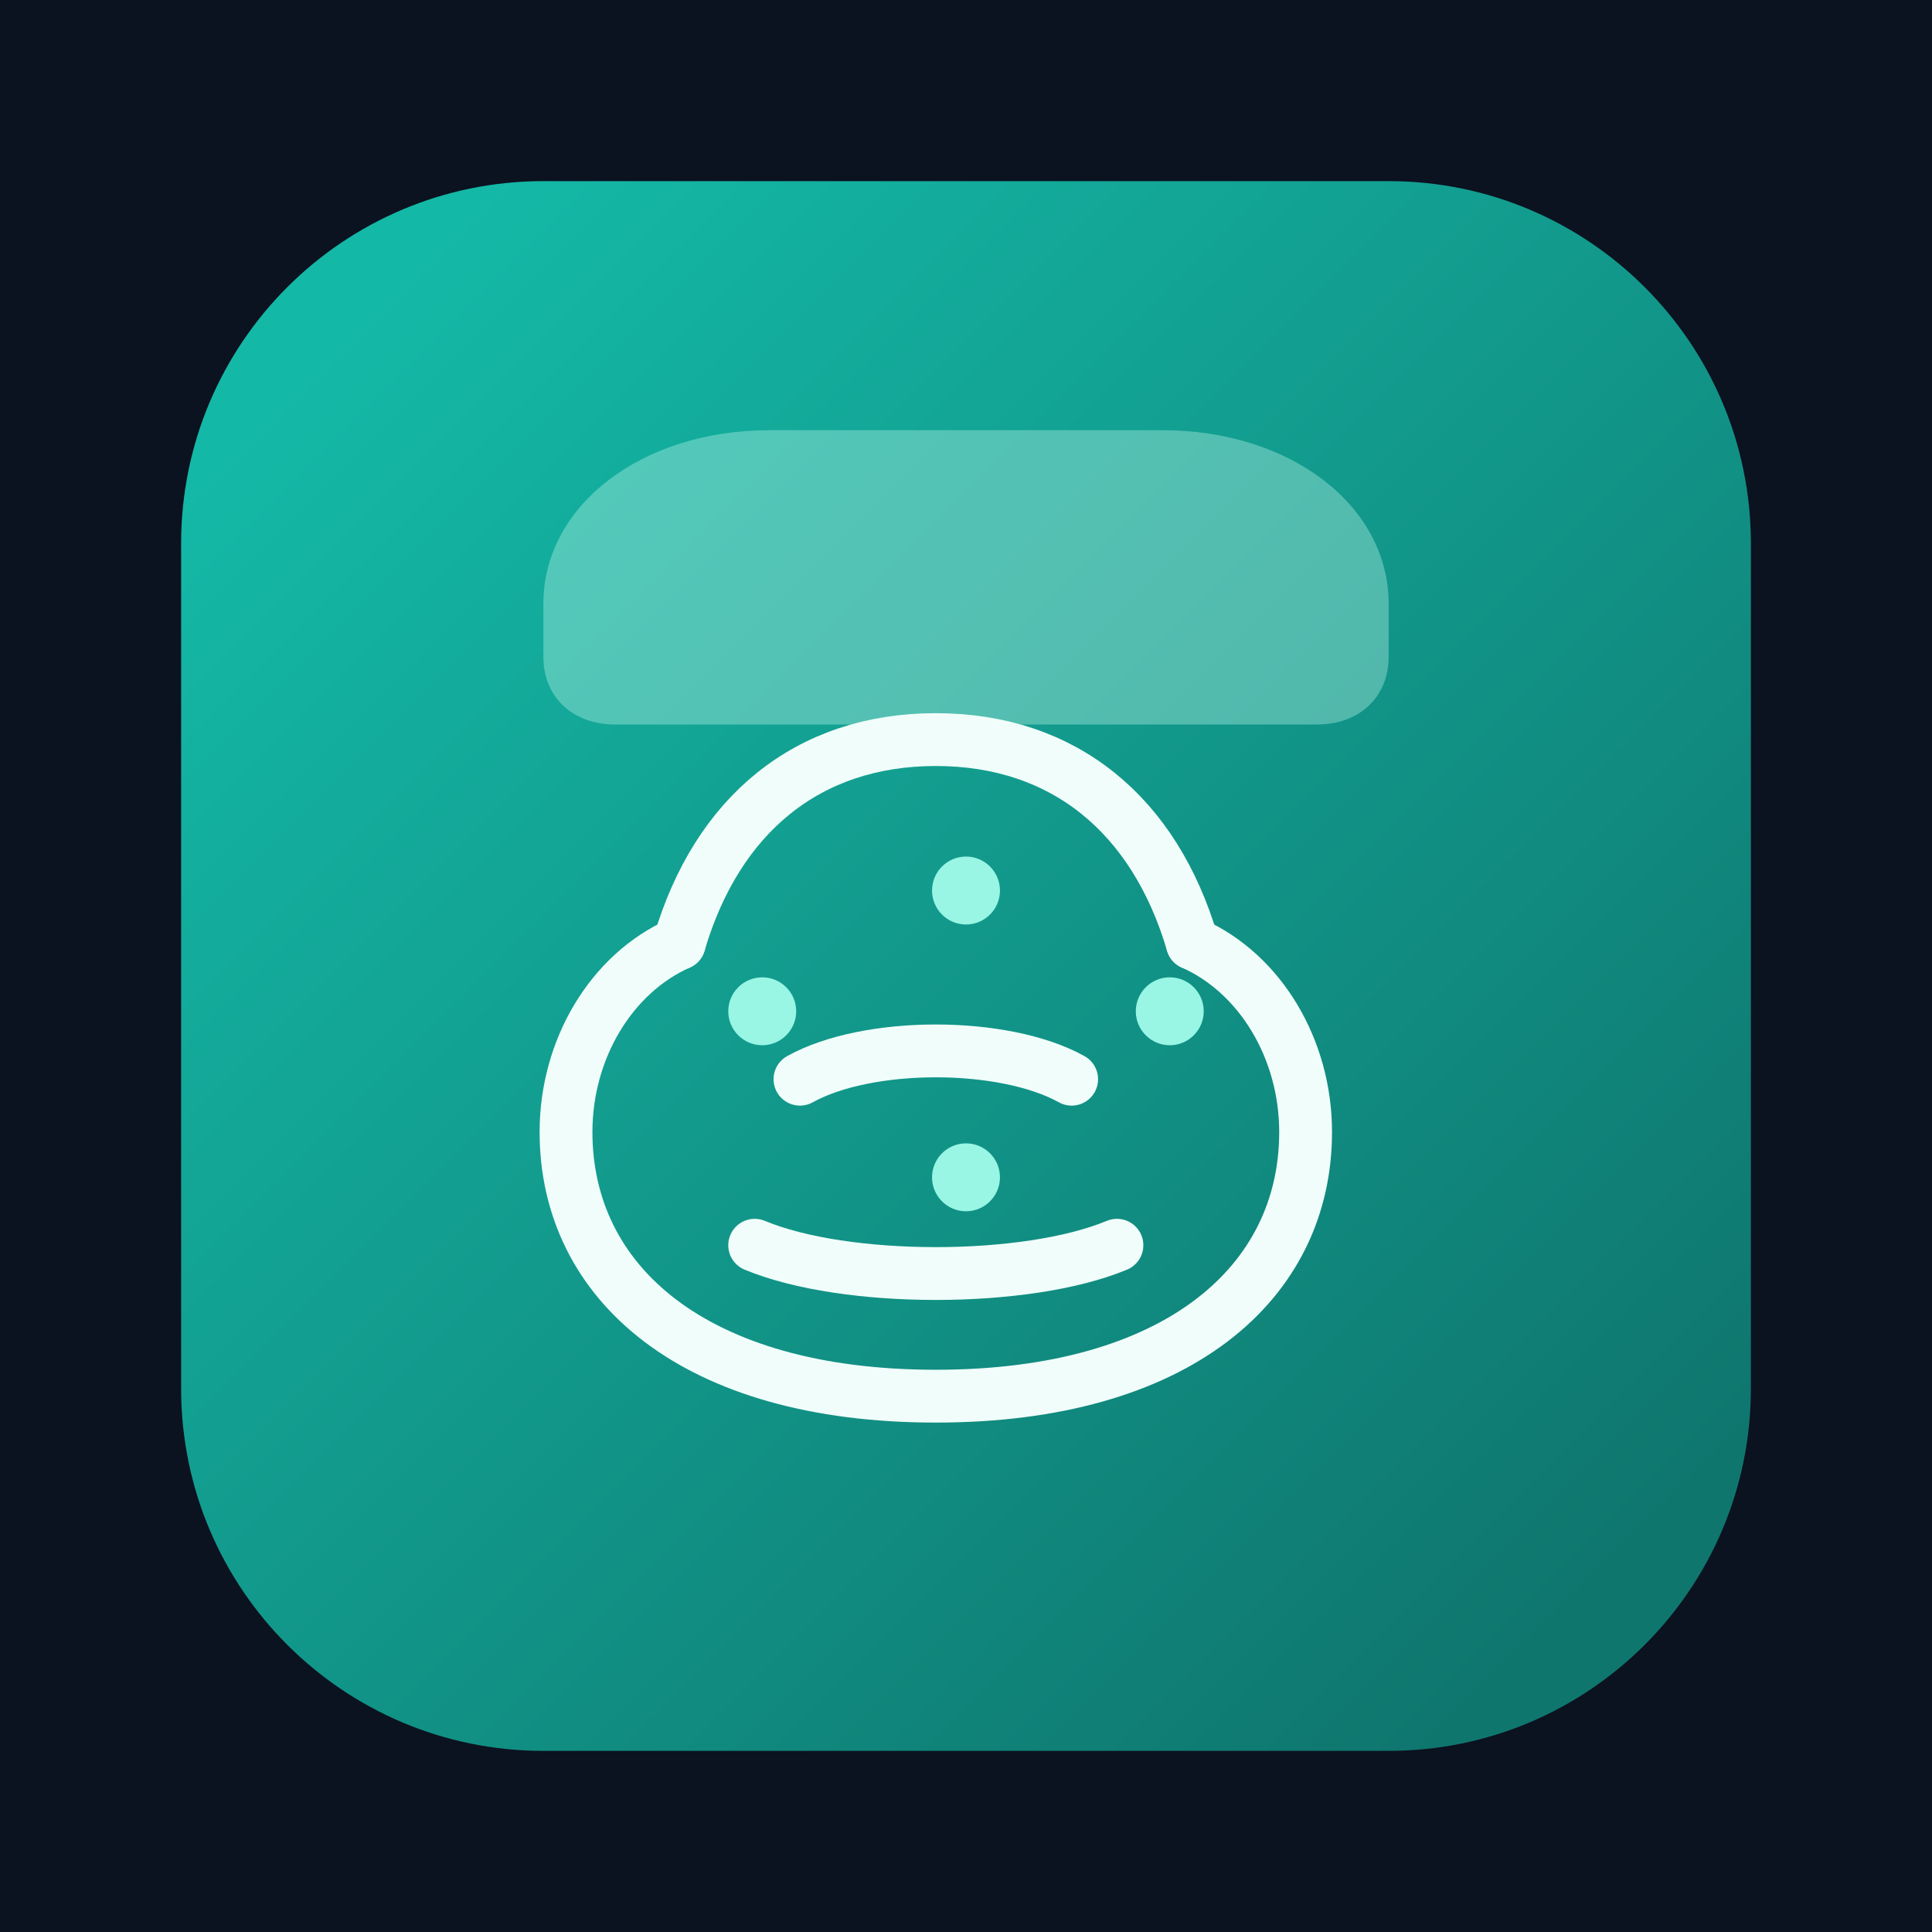
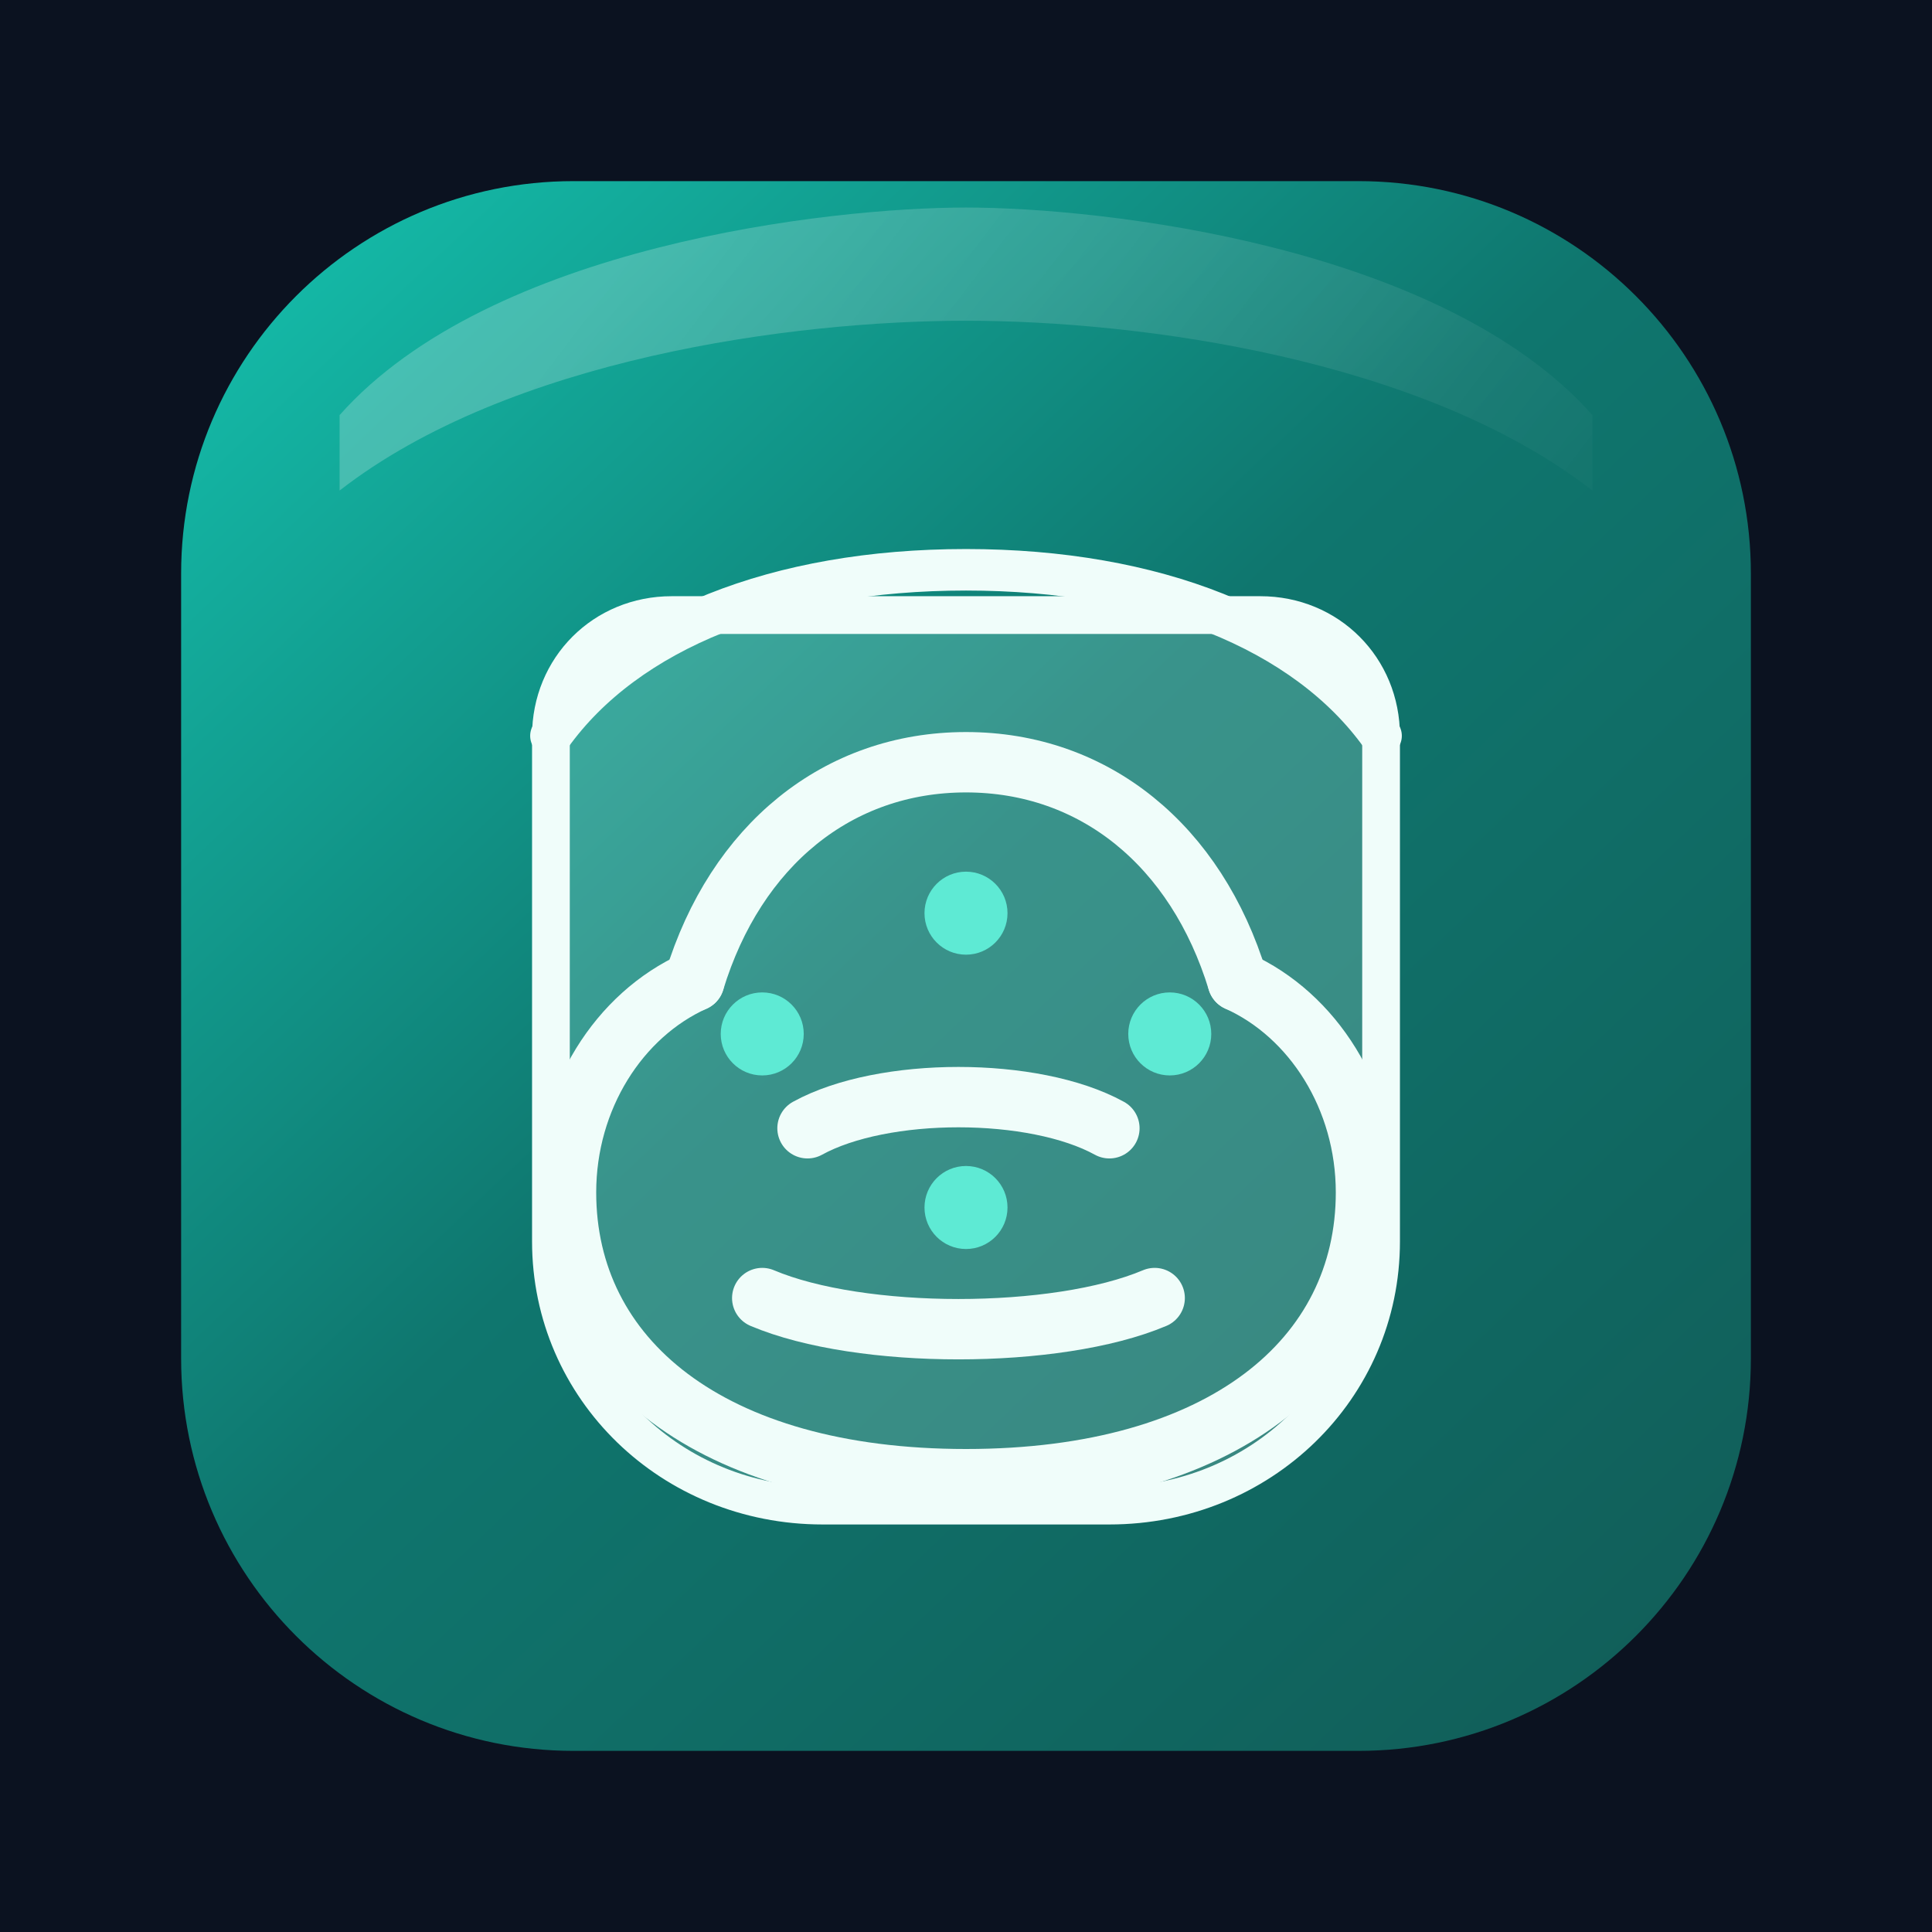
- <svg xmlns="http://www.w3.org/2000/svg" viewBox="0 0 1024 1024" role="img" aria-label="PocketBrain dark">
+ <svg xmlns="http://www.w3.org/2000/svg" viewBox="0 0 1024 1024">
  <rect width="1024" height="1024" fill="#0B1220" />
  <defs>
-     <linearGradient id="pbFill" x1="180" y1="180" x2="844" y2="844" gradientUnits="userSpaceOnUse">
+     <linearGradient id="pbFill" x1="160" y1="140" x2="880" y2="900" gradientUnits="userSpaceOnUse">
      <stop stop-color="#14B8A6" />
-       <stop offset="1" stop-color="#0F766E" />
+       <stop offset="0.45" stop-color="#0F766E" />
+       <stop offset="1" stop-color="#115E59" />
+     </linearGradient>
+     <linearGradient id="pbSheen" x1="280" y1="200" x2="700" y2="520" gradientUnits="userSpaceOnUse">
+       <stop stop-color="#FFFFFF" stop-opacity="0.22" />
+       <stop offset="1" stop-color="#FFFFFF" stop-opacity="0" />
    </linearGradient>
  </defs>
-   <rect x="96" y="96" width="832" height="832" rx="192" fill="url(#pbFill)" />
-   <path d="M288 320c0-52 52-92 120-92h208c68 0 120 40 120 92v28c0 22-16 36-38 36H326c-22 0-38-14-38-36v-28z" fill="#CCFBF1" fill-opacity="0.35" />
-   <g fill="none" stroke="#F0FDFA" stroke-width="28" stroke-linecap="round" stroke-linejoin="round">
-     <path d="M360 500c-36 16-60 56-60 100 0 80 68 140 196 140s196-60 196-140c0-44-24-84-60-100" />
-     <path d="M360 500c20-68 68-108 136-108s116 40 136 108" />
-     <path d="M424 572c36-20 108-20 144 0" />
-     <path d="M400 660c48 20 144 20 192 0" />
+   <rect x="96" y="96" width="832" height="832" rx="208" fill="url(#pbFill)" />
+   <path d="M180 220c80-90 260-110 332-110s252 20 332 110v40c-90-70-240-90-332-90s-242 20-332 90v-40z" fill="url(#pbSheen)" />
+   <path d="M292 390c0-36 28-64 64-64h312c36 0 64 28 64 64v268c0 78-64 140-144 140H436c-80 0-144-62-144-140V390z" fill="#CCFBF1" fill-opacity="0.22" stroke="#F0FDFA" stroke-width="20" stroke-linejoin="round" />
+   <path d="M292 390c40-56 120-88 220-88s180 32 220 88" fill="none" stroke="#F0FDFA" stroke-width="22" stroke-linecap="round" />
+   <g fill="none" stroke="#F0FDFA" stroke-width="32" stroke-linecap="round" stroke-linejoin="round">
+     <path d="M368 520c-40 18-68 62-68 112 0 88 76 152 212 152s212-64 212-152c0-50-28-94-68-112" />
+     <path d="M368 520c22-72 76-116 144-116s122 44 144 116" />
+     <path d="M428 598c40-22 120-22 160 0" />
+     <path d="M404 688c52 22 156 22 208 0" />
  </g>
-   <circle cx="404" cy="536" r="18" fill="#99F6E4" />
-   <circle cx="620" cy="536" r="18" fill="#99F6E4" />
-   <circle cx="512" cy="624" r="18" fill="#99F6E4" />
-   <circle cx="512" cy="472" r="18" fill="#99F6E4" />
+   <circle cx="404" cy="548" r="22" fill="#5EEAD4" />
+   <circle cx="620" cy="548" r="22" fill="#5EEAD4" />
+   <circle cx="512" cy="640" r="22" fill="#5EEAD4" />
+   <circle cx="512" cy="484" r="22" fill="#5EEAD4" />
</svg>
